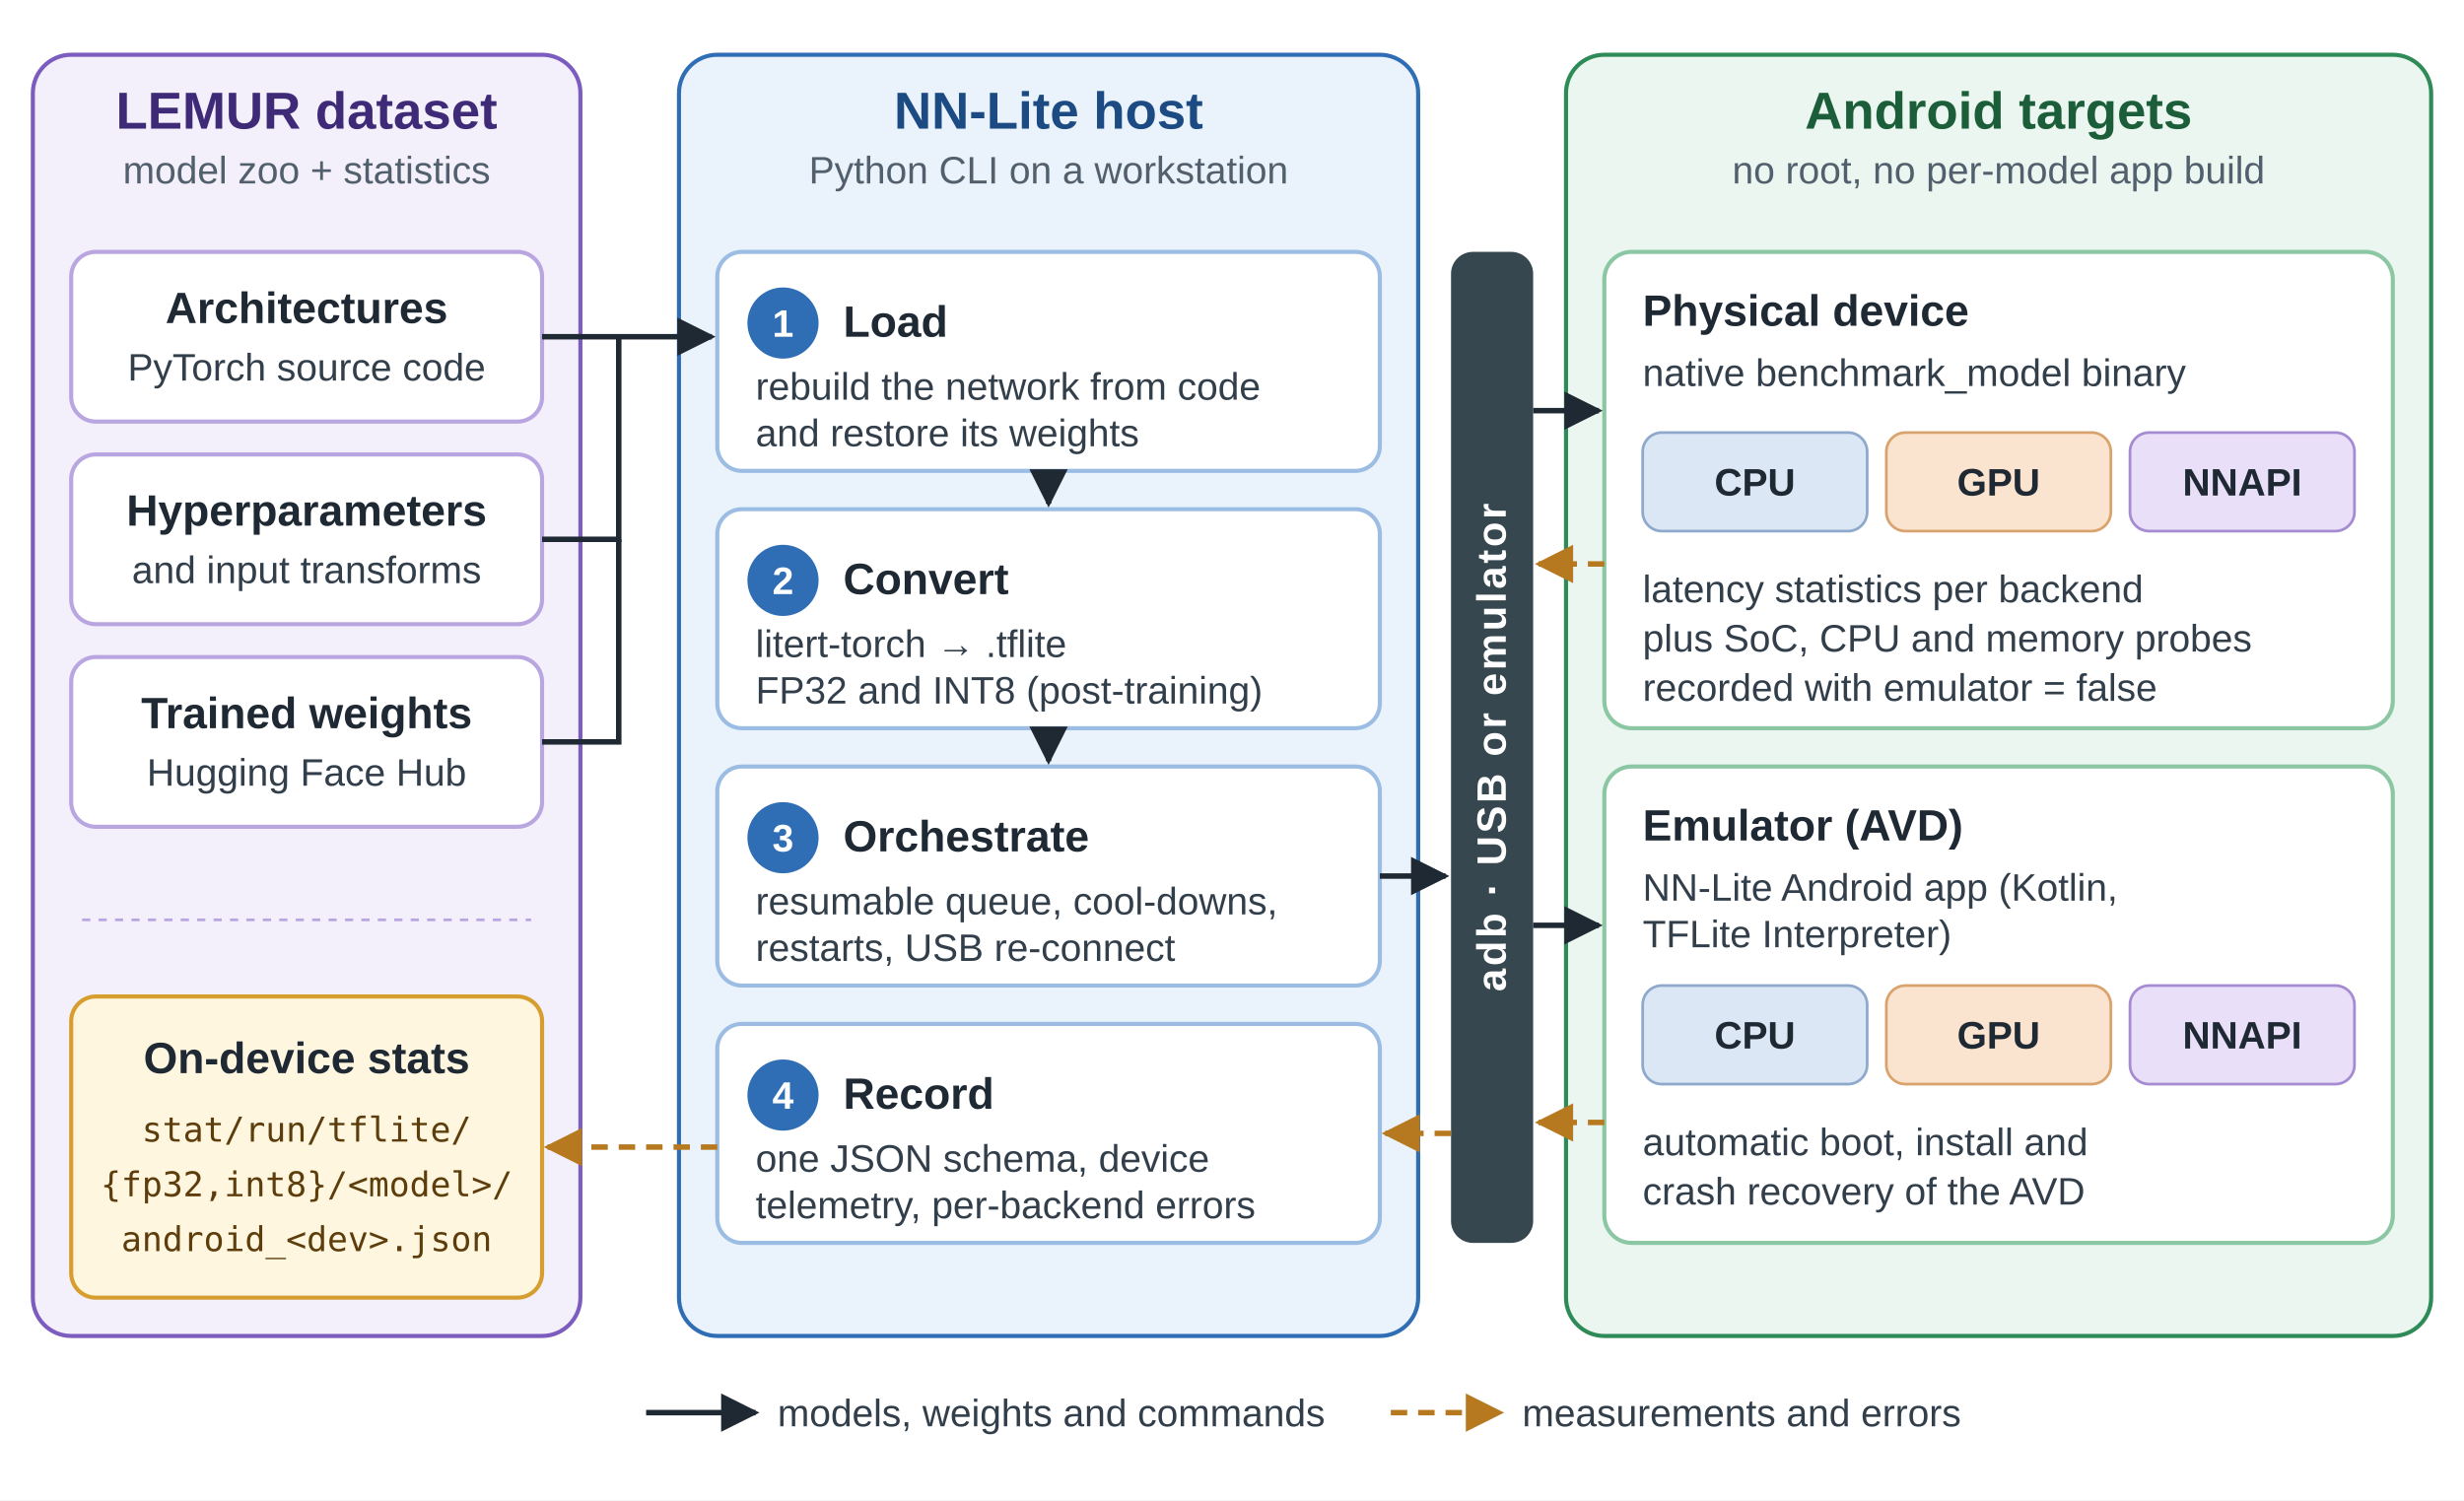
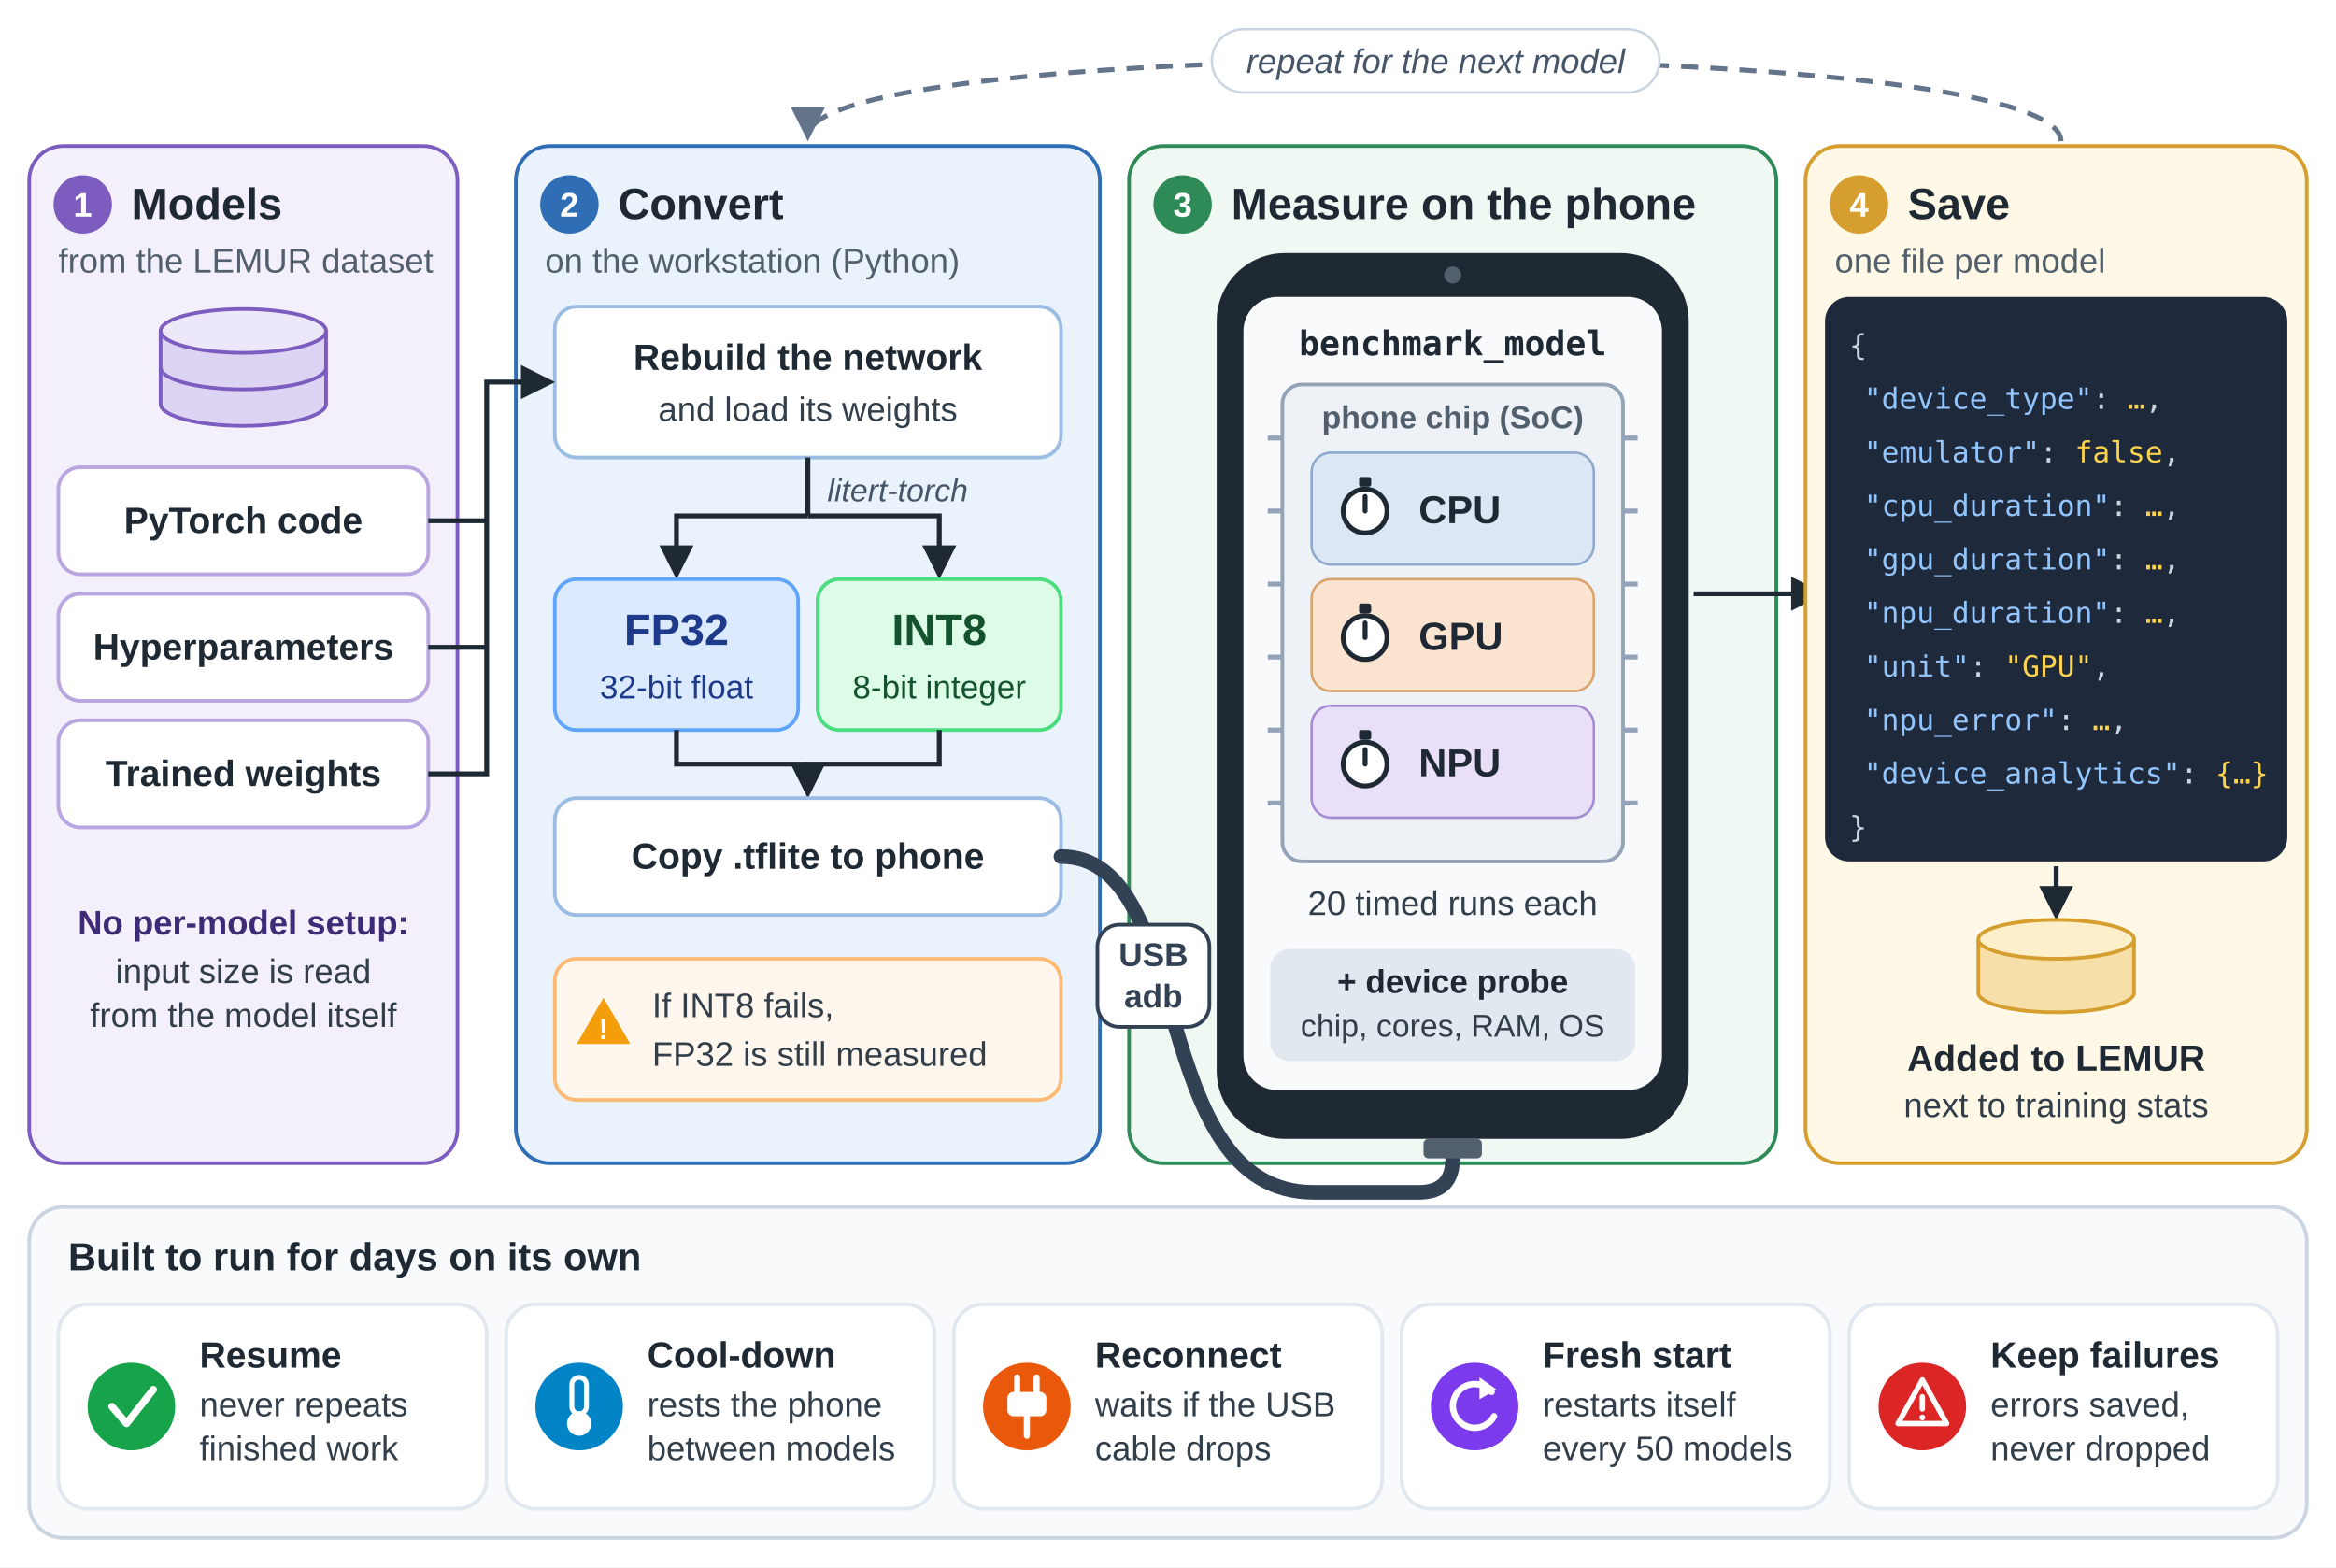
- <svg xmlns="http://www.w3.org/2000/svg" viewBox="0 0 900 548" width="900" height="548" font-family="Liberation Sans, Helvetica, Arial, sans-serif">
+ <svg xmlns="http://www.w3.org/2000/svg" viewBox="0 0 960 644" width="960" height="644" font-family="Liberation Sans, Helvetica, Arial, sans-serif">
  <defs>
-     <marker id="ah" viewBox="0 0 10 10" refX="9" refY="5" markerWidth="7" markerHeight="7" orient="auto-start-reverse">
+     <marker id="ah" viewBox="0 0 10 10" refX="8.5" refY="5" markerWidth="7" markerHeight="7" orient="auto-start-reverse">
      <path d="M0,0 L10,5 L0,10 z" fill="#1F2933" />
    </marker>
-     <marker id="ahm" viewBox="0 0 10 10" refX="9" refY="5" markerWidth="7" markerHeight="7" orient="auto-start-reverse">
-       <path d="M0,0 L10,5 L0,10 z" fill="#B7791F" />
+     <marker id="ahg" viewBox="0 0 10 10" refX="8.5" refY="5" markerWidth="7" markerHeight="7" orient="auto-start-reverse">
+       <path d="M0,0 L10,5 L0,10 z" fill="#64748B" />
    </marker>
    <style>
-       .ttl  { font-size: 19px; font-weight: 700; }
+       .ttl  { font-size: 18px; font-weight: 700; fill: #1F2933; }
      .sub  { font-size: 14px; fill: #52606D; }
-       .h    { font-size: 16px; font-weight: 700; fill: #1F2933; }
-       .t    { font-size: 14px; fill: #323F4B; }
-       .mono { font-family: "DejaVu Sans Mono", "Liberation Mono", monospace; font-size: 12.5px; fill: #5C3D0B; }
-       .chip { font-size: 14px; font-weight: 700; fill: #1F2933; }
+       .b15  { font-size: 15px; font-weight: 700; fill: #1F2933; }
+       .t14  { font-size: 14px; fill: #323F4B; }
+       .num  { font-size: 14px; font-weight: 700; fill: #FFFFFF; }
+       .code { font-family: "DejaVu Sans Mono", "Liberation Mono", monospace; font-size: 12px; fill: #CBD5E1; }
+       .k    { fill: #93C5FD; }
+       .v    { fill: #FCD34D; }
      .flow { stroke: #1F2933; stroke-width: 2; fill: none; }
-       .meas { stroke: #B7791F; stroke-width: 2; fill: none; stroke-dasharray: 6 4; }
    </style>
  </defs>
-   <rect x="0" y="0" width="900" height="548" fill="#FFFFFF" />
-   <rect x="12" y="20" width="200" height="468" rx="14" fill="#F4F0FB" stroke="#7C5CBF" stroke-width="1.5" />
-   <text x="112" y="47" text-anchor="middle" class="ttl" fill="#3F2A78">LEMUR dataset</text>
-   <text x="112" y="67" text-anchor="middle" class="sub">model zoo + statistics</text>
-   <rect x="26" y="92" width="172" height="62" rx="9" fill="#FFFFFF" stroke="#B9A5E0" stroke-width="1.5" />
-   <text x="112" y="118" text-anchor="middle" class="h">Architectures</text>
-   <text x="112" y="139" text-anchor="middle" class="t">PyTorch source code</text>
-   <rect x="26" y="166" width="172" height="62" rx="9" fill="#FFFFFF" stroke="#B9A5E0" stroke-width="1.5" />
-   <text x="112" y="192" text-anchor="middle" class="h">Hyperparameters</text>
-   <text x="112" y="213" text-anchor="middle" class="t">and input transforms</text>
-   <rect x="26" y="240" width="172" height="62" rx="9" fill="#FFFFFF" stroke="#B9A5E0" stroke-width="1.5" />
-   <text x="112" y="266" text-anchor="middle" class="h">Trained weights</text>
-   <text x="112" y="287" text-anchor="middle" class="t">Hugging Face Hub</text>
-   <line x1="30" y1="336" x2="194" y2="336" stroke="#B9A5E0" stroke-width="1" stroke-dasharray="3 3" />
-   <rect x="26" y="364" width="172" height="110" rx="9" fill="#FFF6E0" stroke="#D69E2E" stroke-width="1.5" />
-   <text x="112" y="392" text-anchor="middle" class="h">On-device stats</text>
-   <text x="112" y="417" text-anchor="middle" class="mono">stat/run/tflite/</text>
-   <text x="112" y="437" text-anchor="middle" class="mono">{fp32,int8}/&lt;model&gt;/</text>
-   <text x="112" y="457" text-anchor="middle" class="mono">android_&lt;dev&gt;.json</text>
-   <rect x="248" y="20" width="270" height="468" rx="14" fill="#EAF2FB" stroke="#2F6DB5" stroke-width="1.5" />
-   <text x="383" y="47" text-anchor="middle" class="ttl" fill="#1B4B82">NN-Lite host</text>
-   <text x="383" y="67" text-anchor="middle" class="sub">Python CLI on a workstation</text>
-   <rect x="262" y="92" width="242" height="80" rx="9" fill="#FFFFFF" stroke="#9CBDE3" stroke-width="1.5" />
-   <circle cx="286" cy="118" r="13" fill="#2F6DB5" />
-   <text x="286" y="123" text-anchor="middle" font-size="14" font-weight="700" fill="#FFFFFF">1</text>
-   <text x="308" y="123" class="h">Load</text>
-   <text x="276" y="146" class="t">rebuild the network from code</text>
-   <text x="276" y="163" class="t">and restore its weights</text>
-   <rect x="262" y="186" width="242" height="80" rx="9" fill="#FFFFFF" stroke="#9CBDE3" stroke-width="1.5" />
-   <circle cx="286" cy="212" r="13" fill="#2F6DB5" />
-   <text x="286" y="217" text-anchor="middle" font-size="14" font-weight="700" fill="#FFFFFF">2</text>
-   <text x="308" y="217" class="h">Convert</text>
-   <text x="276" y="240" class="t">litert-torch → .tflite</text>
-   <text x="276" y="257" class="t">FP32 and INT8 (post-training)</text>
-   <rect x="262" y="280" width="242" height="80" rx="9" fill="#FFFFFF" stroke="#9CBDE3" stroke-width="1.5" />
-   <circle cx="286" cy="306" r="13" fill="#2F6DB5" />
-   <text x="286" y="311" text-anchor="middle" font-size="14" font-weight="700" fill="#FFFFFF">3</text>
-   <text x="308" y="311" class="h">Orchestrate</text>
-   <text x="276" y="334" class="t">resumable queue, cool-downs,</text>
-   <text x="276" y="351" class="t">restarts, USB re-connect</text>
-   <rect x="262" y="374" width="242" height="80" rx="9" fill="#FFFFFF" stroke="#9CBDE3" stroke-width="1.5" />
-   <circle cx="286" cy="400" r="13" fill="#2F6DB5" />
-   <text x="286" y="405" text-anchor="middle" font-size="14" font-weight="700" fill="#FFFFFF">4</text>
-   <text x="308" y="405" class="h">Record</text>
-   <text x="276" y="428" class="t">one JSON schema, device</text>
-   <text x="276" y="445" class="t">telemetry, per-backend errors</text>
-   <line x1="383" y1="172" x2="383" y2="184" class="flow" marker-end="url(#ah)" />
-   <line x1="383" y1="266" x2="383" y2="278" class="flow" marker-end="url(#ah)" />
-   <rect x="530" y="92" width="30" height="362" rx="8" fill="#37474F" />
-   <text transform="translate(550 273) rotate(-90)" text-anchor="middle" font-size="15" font-weight="700" fill="#FFFFFF" letter-spacing="1">adb  ·  USB or emulator</text>
-   <rect x="572" y="20" width="316" height="468" rx="14" fill="#EAF6EF" stroke="#2E8B57" stroke-width="1.5" />
-   <text x="730" y="47" text-anchor="middle" class="ttl" fill="#1D5E3A">Android targets</text>
-   <text x="730" y="67" text-anchor="middle" class="sub">no root, no per-model app build</text>
-   <rect x="586" y="92" width="288" height="174" rx="10" fill="#FFFFFF" stroke="#8CC7A4" stroke-width="1.5" />
-   <text x="600" y="119" class="h">Physical device</text>
-   <text x="600" y="141" class="t">native benchmark_model binary</text>
-   <rect x="600" y="158" width="82" height="36" rx="7" fill="#DCE7F5" stroke="#8FA9CC" />
-   <text x="641" y="181" text-anchor="middle" class="chip">CPU</text>
-   <rect x="689" y="158" width="82" height="36" rx="7" fill="#FBE4CF" stroke="#D9A36D" />
-   <text x="730" y="181" text-anchor="middle" class="chip">GPU</text>
-   <rect x="778" y="158" width="82" height="36" rx="7" fill="#E9DFF8" stroke="#A58BD1" />
-   <text x="819" y="181" text-anchor="middle" class="chip">NNAPI</text>
-   <text x="600" y="220" class="t">latency statistics per backend</text>
-   <text x="600" y="238" class="t">plus SoC, CPU and memory probes</text>
-   <text x="600" y="256" class="t">recorded with emulator = false</text>
-   <rect x="586" y="280" width="288" height="174" rx="10" fill="#FFFFFF" stroke="#8CC7A4" stroke-width="1.5" />
-   <text x="600" y="307" class="h">Emulator (AVD)</text>
-   <text x="600" y="329" class="t">NN-Lite Android app (Kotlin,</text>
-   <text x="600" y="346" class="t">TFLite Interpreter)</text>
-   <rect x="600" y="360" width="82" height="36" rx="7" fill="#DCE7F5" stroke="#8FA9CC" />
-   <text x="641" y="383" text-anchor="middle" class="chip">CPU</text>
-   <rect x="689" y="360" width="82" height="36" rx="7" fill="#FBE4CF" stroke="#D9A36D" />
-   <text x="730" y="383" text-anchor="middle" class="chip">GPU</text>
-   <rect x="778" y="360" width="82" height="36" rx="7" fill="#E9DFF8" stroke="#A58BD1" />
-   <text x="819" y="383" text-anchor="middle" class="chip">NNAPI</text>
-   <text x="600" y="422" class="t">automatic boot, install and</text>
-   <text x="600" y="440" class="t">crash recovery of the AVD</text>
-   <line x1="198" y1="123" x2="260" y2="123" class="flow" marker-end="url(#ah)" />
-   <polyline points="198,197 226,197 226,123" class="flow" />
-   <polyline points="198,271 226,271 226,197" class="flow" />
-   <line x1="504" y1="320" x2="528" y2="320" class="flow" marker-end="url(#ah)" />
-   <line x1="560" y1="150" x2="584" y2="150" class="flow" marker-end="url(#ah)" />
-   <line x1="560" y1="338" x2="584" y2="338" class="flow" marker-end="url(#ah)" />
-   <line x1="586" y1="206" x2="562" y2="206" class="meas" marker-end="url(#ahm)" />
-   <line x1="586" y1="410" x2="562" y2="410" class="meas" marker-end="url(#ahm)" />
-   <line x1="530" y1="414" x2="506" y2="414" class="meas" marker-end="url(#ahm)" />
-   <line x1="262" y1="419" x2="200" y2="419" class="meas" marker-end="url(#ahm)" />
-   <line x1="236" y1="516" x2="276" y2="516" class="flow" marker-end="url(#ah)" />
-   <text x="284" y="521" class="t">models, weights and commands</text>
-   <line x1="508" y1="516" x2="548" y2="516" class="meas" marker-end="url(#ahm)" />
-   <text x="556" y="521" class="t">measurements and errors</text>
+   <rect width="960" height="644" fill="#FFFFFF" />
+   <path d="M847,58 C847,14 332,14 332,56" fill="none" stroke="#64748B" stroke-width="2" stroke-dasharray="7 5" marker-end="url(#ahg)" />
+   <rect x="498" y="12" width="184" height="26" rx="13" fill="#FFFFFF" stroke="#CBD5E1" />
+   <text x="590" y="30" text-anchor="middle" font-size="14" font-style="italic" fill="#475569">repeat for the next model</text>
+   <rect x="12" y="60" width="176" height="418" rx="14" fill="#F4F0FB" stroke="#7C5CBF" stroke-width="1.5" />
+   <circle cx="34" cy="84" r="12" fill="#7C5CBF" />
+   <text x="34" y="89" text-anchor="middle" class="num">1</text>
+   <text x="54" y="90" class="ttl">Models</text>
+   <text x="24" y="112" class="sub">from the LEMUR dataset</text>
+   <path d="M66,136 V166 A34,9 0 0 0 134,166 V136" fill="#DDD3F3" stroke="#7C5CBF" stroke-width="1.5" />
+   <path d="M66,151 A34,9 0 0 0 134,151" fill="none" stroke="#7C5CBF" stroke-width="1.5" />
+   <ellipse cx="100" cy="136" rx="34" ry="9" fill="#EDE7FA" stroke="#7C5CBF" stroke-width="1.5" />
+   <rect x="24" y="192" width="152" height="44" rx="9" fill="#FFFFFF" stroke="#B9A5E0" stroke-width="1.5" />
+   <text x="100" y="219" text-anchor="middle" class="b15">PyTorch code</text>
+   <rect x="24" y="244" width="152" height="44" rx="9" fill="#FFFFFF" stroke="#B9A5E0" stroke-width="1.5" />
+   <text x="100" y="271" text-anchor="middle" class="b15">Hyperparameters</text>
+   <rect x="24" y="296" width="152" height="44" rx="9" fill="#FFFFFF" stroke="#B9A5E0" stroke-width="1.5" />
+   <text x="100" y="323" text-anchor="middle" class="b15">Trained weights</text>
+   <text x="100" y="384" text-anchor="middle" font-size="14" font-weight="700" fill="#3F2A78">No per-model setup:</text>
+   <text x="100" y="404" text-anchor="middle" class="t14">input size is read</text>
+   <text x="100" y="422" text-anchor="middle" class="t14">from the model itself</text>
+   <rect x="212" y="60" width="240" height="418" rx="14" fill="#EAF2FB" stroke="#2F6DB5" stroke-width="1.5" />
+   <circle cx="234" cy="84" r="12" fill="#2F6DB5" />
+   <text x="234" y="89" text-anchor="middle" class="num">2</text>
+   <text x="254" y="90" class="ttl">Convert</text>
+   <text x="224" y="112" class="sub">on the workstation (Python)</text>
+   <rect x="228" y="126" width="208" height="62" rx="9" fill="#FFFFFF" stroke="#9CBDE3" stroke-width="1.5" />
+   <text x="332" y="152" text-anchor="middle" class="b15">Rebuild the network</text>
+   <text x="332" y="173" text-anchor="middle" class="t14">and load its weights</text>
+   <polyline points="332,188 332,212" class="flow" />
+   <polyline points="332,212 278,212 278,236" class="flow" marker-end="url(#ah)" />
+   <polyline points="332,212 386,212 386,236" class="flow" marker-end="url(#ah)" />
+   <text x="340" y="206" font-size="13" font-style="italic" fill="#475569">litert-torch</text>
+   <rect x="228" y="238" width="100" height="62" rx="9" fill="#DBEAFE" stroke="#60A5FA" stroke-width="1.5" />
+   <text x="278" y="265" text-anchor="middle" font-size="18" font-weight="700" fill="#1E3A8A">FP32</text>
+   <text x="278" y="287" text-anchor="middle" font-size="13.5" fill="#1E3A8A">32-bit float</text>
+   <rect x="336" y="238" width="100" height="62" rx="9" fill="#DCFCE7" stroke="#4ADE80" stroke-width="1.5" />
+   <text x="386" y="265" text-anchor="middle" font-size="18" font-weight="700" fill="#14532D">INT8</text>
+   <text x="386" y="287" text-anchor="middle" font-size="13.5" fill="#14532D">8-bit integer</text>
+   <polyline points="278,300 278,314 332,314" class="flow" />
+   <polyline points="386,300 386,314 332,314 332,326" class="flow" marker-end="url(#ah)" />
+   <rect x="228" y="328" width="208" height="48" rx="9" fill="#FFFFFF" stroke="#9CBDE3" stroke-width="1.5" />
+   <text x="332" y="357" text-anchor="middle" class="b15">Copy .tflite to phone</text>
+   <rect x="228" y="394" width="208" height="58" rx="9" fill="#FFF7ED" stroke="#FDBA74" stroke-width="1.5" />
+   <path d="M248,410 L259,429 L237,429 Z" fill="#F59E0B" />
+   <text x="248" y="427" text-anchor="middle" font-size="12" font-weight="700" fill="#FFFFFF">!</text>
+   <text x="268" y="418" class="t14">If INT8 fails,</text>
+   <text x="268" y="438" class="t14">FP32 is still measured</text>
+   <rect x="464" y="60" width="266" height="418" rx="14" fill="#EFF8F2" stroke="#2E8B57" stroke-width="1.5" />
+   <circle cx="486" cy="84" r="12" fill="#2E8B57" />
+   <text x="486" y="89" text-anchor="middle" class="num">3</text>
+   <text x="506" y="90" class="ttl">Measure on the phone</text>
+   <path d="M436,352 C492,352 470,490 540,490 L583,490 Q597,490 597,476" fill="none" stroke="#334155" stroke-width="6" stroke-linecap="round" />
+   <rect x="500" y="104" width="194" height="364" rx="28" fill="#1F2933" />
+   <rect x="511" y="122" width="172" height="326" rx="14" fill="#F8FAFC" />
+   <circle cx="597" cy="113" r="3.5" fill="#52606D" />
+   <rect x="585" y="468" width="24" height="8" rx="2" fill="#52606D" />
+   <text x="597" y="146" text-anchor="middle" font-family="DejaVu Sans Mono, Liberation Mono, monospace" font-size="14" font-weight="700" fill="#1F2933">benchmark_model</text>
+   <g stroke="#94A3B8" stroke-width="2">
+     <line x1="521" y1="180" x2="527" y2="180" />
+     <line x1="521" y1="210" x2="527" y2="210" />
+     <line x1="521" y1="240" x2="527" y2="240" />
+     <line x1="521" y1="270" x2="527" y2="270" />
+     <line x1="521" y1="300" x2="527" y2="300" />
+     <line x1="521" y1="330" x2="527" y2="330" />
+     <line x1="667" y1="180" x2="673" y2="180" />
+     <line x1="667" y1="210" x2="673" y2="210" />
+     <line x1="667" y1="240" x2="673" y2="240" />
+     <line x1="667" y1="270" x2="673" y2="270" />
+     <line x1="667" y1="300" x2="673" y2="300" />
+     <line x1="667" y1="330" x2="673" y2="330" />
+   </g>
+   <rect x="527" y="158" width="140" height="196" rx="8" fill="#EEF2F6" stroke="#94A3B8" stroke-width="1.5" />
+   <text x="597" y="176" text-anchor="middle" font-size="13" font-weight="700" fill="#52606D">phone chip (SoC)</text>
+   <rect x="539" y="186" width="116" height="46" rx="8" fill="#DCE7F5" stroke="#8FA9CC" />
+   <circle cx="561" cy="210" r="9" fill="#FFFFFF" stroke="#1F2933" stroke-width="2" />
+   <rect x="558.5" y="196" width="5" height="4" rx="1" fill="#1F2933" />
+   <line x1="561" y1="210" x2="561" y2="204" stroke="#1F2933" stroke-width="2" stroke-linecap="round" />
+   <text x="583" y="215" font-size="16" font-weight="700" fill="#1F2933">CPU</text>
+   <rect x="539" y="238" width="116" height="46" rx="8" fill="#FBE4CF" stroke="#D9A36D" />
+   <circle cx="561" cy="262" r="9" fill="#FFFFFF" stroke="#1F2933" stroke-width="2" />
+   <rect x="558.5" y="248" width="5" height="4" rx="1" fill="#1F2933" />
+   <line x1="561" y1="262" x2="561" y2="256" stroke="#1F2933" stroke-width="2" stroke-linecap="round" />
+   <text x="583" y="267" font-size="16" font-weight="700" fill="#1F2933">GPU</text>
+   <rect x="539" y="290" width="116" height="46" rx="8" fill="#E9DFF8" stroke="#A58BD1" />
+   <circle cx="561" cy="314" r="9" fill="#FFFFFF" stroke="#1F2933" stroke-width="2" />
+   <rect x="558.5" y="300" width="5" height="4" rx="1" fill="#1F2933" />
+   <line x1="561" y1="314" x2="561" y2="308" stroke="#1F2933" stroke-width="2" stroke-linecap="round" />
+   <text x="583" y="319" font-size="16" font-weight="700" fill="#1F2933">NPU</text>
+   <text x="597" y="376" text-anchor="middle" class="t14">20 timed runs each</text>
+   <rect x="522" y="390" width="150" height="46" rx="8" fill="#E2E8F0" />
+   <text x="597" y="408" text-anchor="middle" font-size="13.5" font-weight="700" fill="#1F2933">+ device probe</text>
+   <text x="597" y="426" text-anchor="middle" font-size="13" fill="#323F4B">chip, cores, RAM, OS</text>
+   <rect x="451" y="380" width="46" height="42" rx="9" fill="#FFFFFF" stroke="#334155" stroke-width="1.5" />
+   <text x="474" y="397" text-anchor="middle" font-size="13.5" font-weight="700" fill="#334155">USB</text>
+   <text x="474" y="414" text-anchor="middle" font-size="13.5" font-weight="700" fill="#334155">adb</text>
+   <line x1="696" y1="244" x2="748" y2="244" class="flow" marker-end="url(#ah)" />
+   <rect x="742" y="60" width="206" height="418" rx="14" fill="#FFF8E6" stroke="#D69E2E" stroke-width="1.5" />
+   <circle cx="764" cy="84" r="12" fill="#D69E2E" />
+   <text x="764" y="89" text-anchor="middle" class="num">4</text>
+   <text x="784" y="90" class="ttl">Save</text>
+   <text x="754" y="112" class="sub">one file per model</text>
+   <rect x="750" y="122" width="190" height="232" rx="10" fill="#1E293B" />
+   <text class="code">
+     <tspan x="760" y="146">{</tspan>
+     <tspan x="766" y="168">
+       <tspan class="k">"device_type"</tspan>: <tspan class="v">…</tspan>,</tspan>
+     <tspan x="766" y="190">
+       <tspan class="k">"emulator"</tspan>: <tspan class="v">false</tspan>,</tspan>
+     <tspan x="766" y="212">
+       <tspan class="k">"cpu_duration"</tspan>: <tspan class="v">…</tspan>,</tspan>
+     <tspan x="766" y="234">
+       <tspan class="k">"gpu_duration"</tspan>: <tspan class="v">…</tspan>,</tspan>
+     <tspan x="766" y="256">
+       <tspan class="k">"npu_duration"</tspan>: <tspan class="v">…</tspan>,</tspan>
+     <tspan x="766" y="278">
+       <tspan class="k">"unit"</tspan>: <tspan class="v">"GPU"</tspan>,</tspan>
+     <tspan x="766" y="300">
+       <tspan class="k">"npu_error"</tspan>: <tspan class="v">…</tspan>,</tspan>
+     <tspan x="766" y="322">
+       <tspan class="k">"device_analytics"</tspan>: <tspan class="v">{…}</tspan>
+     </tspan>
+     <tspan x="760" y="344">}</tspan>
+   </text>
+   <line x1="845" y1="356" x2="845" y2="376" class="flow" marker-end="url(#ah)" />
+   <path d="M813,386 V408 A32,8 0 0 0 877,408 V386" fill="#F6DFA8" stroke="#D69E2E" stroke-width="1.5" />
+   <ellipse cx="845" cy="386" rx="32" ry="8" fill="#FCEFC9" stroke="#D69E2E" stroke-width="1.5" />
+   <text x="845" y="440" text-anchor="middle" class="b15">Added to LEMUR</text>
+   <text x="845" y="459" text-anchor="middle" class="t14">next to training stats</text>
+   <polyline points="176,214 200,214" class="flow" />
+   <polyline points="176,266 200,266" class="flow" />
+   <polyline points="176,318 200,318 200,157 226,157" class="flow" marker-end="url(#ah)" />
+   <rect x="12" y="496" width="936" height="136" rx="14" fill="#F8FAFC" stroke="#CBD5E1" stroke-width="1.5" />
+   <text x="28" y="522" font-size="16" font-weight="700" fill="#1F2933">Built to run for days on its own</text>
+   <rect x="24" y="536" width="176" height="84" rx="12" fill="#FFFFFF" stroke="#E2E8F0" stroke-width="1.5" />
+   <circle cx="54" cy="578" r="18" fill="#16A34A" />
+   <path d="M46,578 L52,585 L63,571" fill="none" stroke="#FFFFFF" stroke-width="3" stroke-linecap="round" stroke-linejoin="round" />
+   <text x="82" y="562" class="b15">Resume</text>
+   <text x="82" y="582" class="t14">never repeats</text>
+   <text x="82" y="600" class="t14">finished work</text>
+   <rect x="208" y="536" width="176" height="84" rx="12" fill="#FFFFFF" stroke="#E2E8F0" stroke-width="1.5" />
+   <circle cx="238" cy="578" r="18" fill="#0284C7" />
+   <rect x="235" y="566" width="6" height="15" rx="3" fill="none" stroke="#FFFFFF" stroke-width="2" />
+   <circle cx="238" cy="585" r="5" fill="#FFFFFF" />
+   <text x="266" y="562" class="b15">Cool-down</text>
+   <text x="266" y="582" class="t14">rests the phone</text>
+   <text x="266" y="600" class="t14">between models</text>
+   <rect x="392" y="536" width="176" height="84" rx="12" fill="#FFFFFF" stroke="#E2E8F0" stroke-width="1.5" />
+   <circle cx="422" cy="578" r="18" fill="#EA580C" />
+   <line x1="418" y1="566" x2="418" y2="572" stroke="#FFFFFF" stroke-width="2.5" stroke-linecap="round" />
+   <line x1="426" y1="566" x2="426" y2="572" stroke="#FFFFFF" stroke-width="2.5" stroke-linecap="round" />
+   <rect x="414" y="572" width="16" height="10" rx="2.5" fill="#FFFFFF" />
+   <line x1="422" y1="582" x2="422" y2="590" stroke="#FFFFFF" stroke-width="2.5" stroke-linecap="round" />
+   <text x="450" y="562" class="b15">Reconnect</text>
+   <text x="450" y="582" class="t14">waits if the USB</text>
+   <text x="450" y="600" class="t14">cable drops</text>
+   <rect x="576" y="536" width="176" height="84" rx="12" fill="#FFFFFF" stroke="#E2E8F0" stroke-width="1.5" />
+   <circle cx="606" cy="578" r="18" fill="#7C3AED" />
+   <path d="M613,572 A9,9 0 1 0 614,582" fill="none" stroke="#FFFFFF" stroke-width="2.6" stroke-linecap="round" />
+   <path d="M608,566 L615,571 L608,575 Z" fill="#FFFFFF" />
+   <text x="634" y="562" class="b15">Fresh start</text>
+   <text x="634" y="582" class="t14">restarts itself</text>
+   <text x="634" y="600" class="t14">every 50 models</text>
+   <rect x="760" y="536" width="176" height="84" rx="12" fill="#FFFFFF" stroke="#E2E8F0" stroke-width="1.5" />
+   <circle cx="790" cy="578" r="18" fill="#DC2626" />
+   <path d="M790,567 L800,585 L780,585 Z" fill="none" stroke="#FFFFFF" stroke-width="2.2" stroke-linejoin="round" />
+   <line x1="790" y1="574" x2="790" y2="579" stroke="#FFFFFF" stroke-width="2.2" stroke-linecap="round" />
+   <circle cx="790" cy="582.5" r="1.2" fill="#FFFFFF" />
+   <text x="818" y="562" class="b15">Keep failures</text>
+   <text x="818" y="582" class="t14">errors saved,</text>
+   <text x="818" y="600" class="t14">never dropped</text>
</svg>
